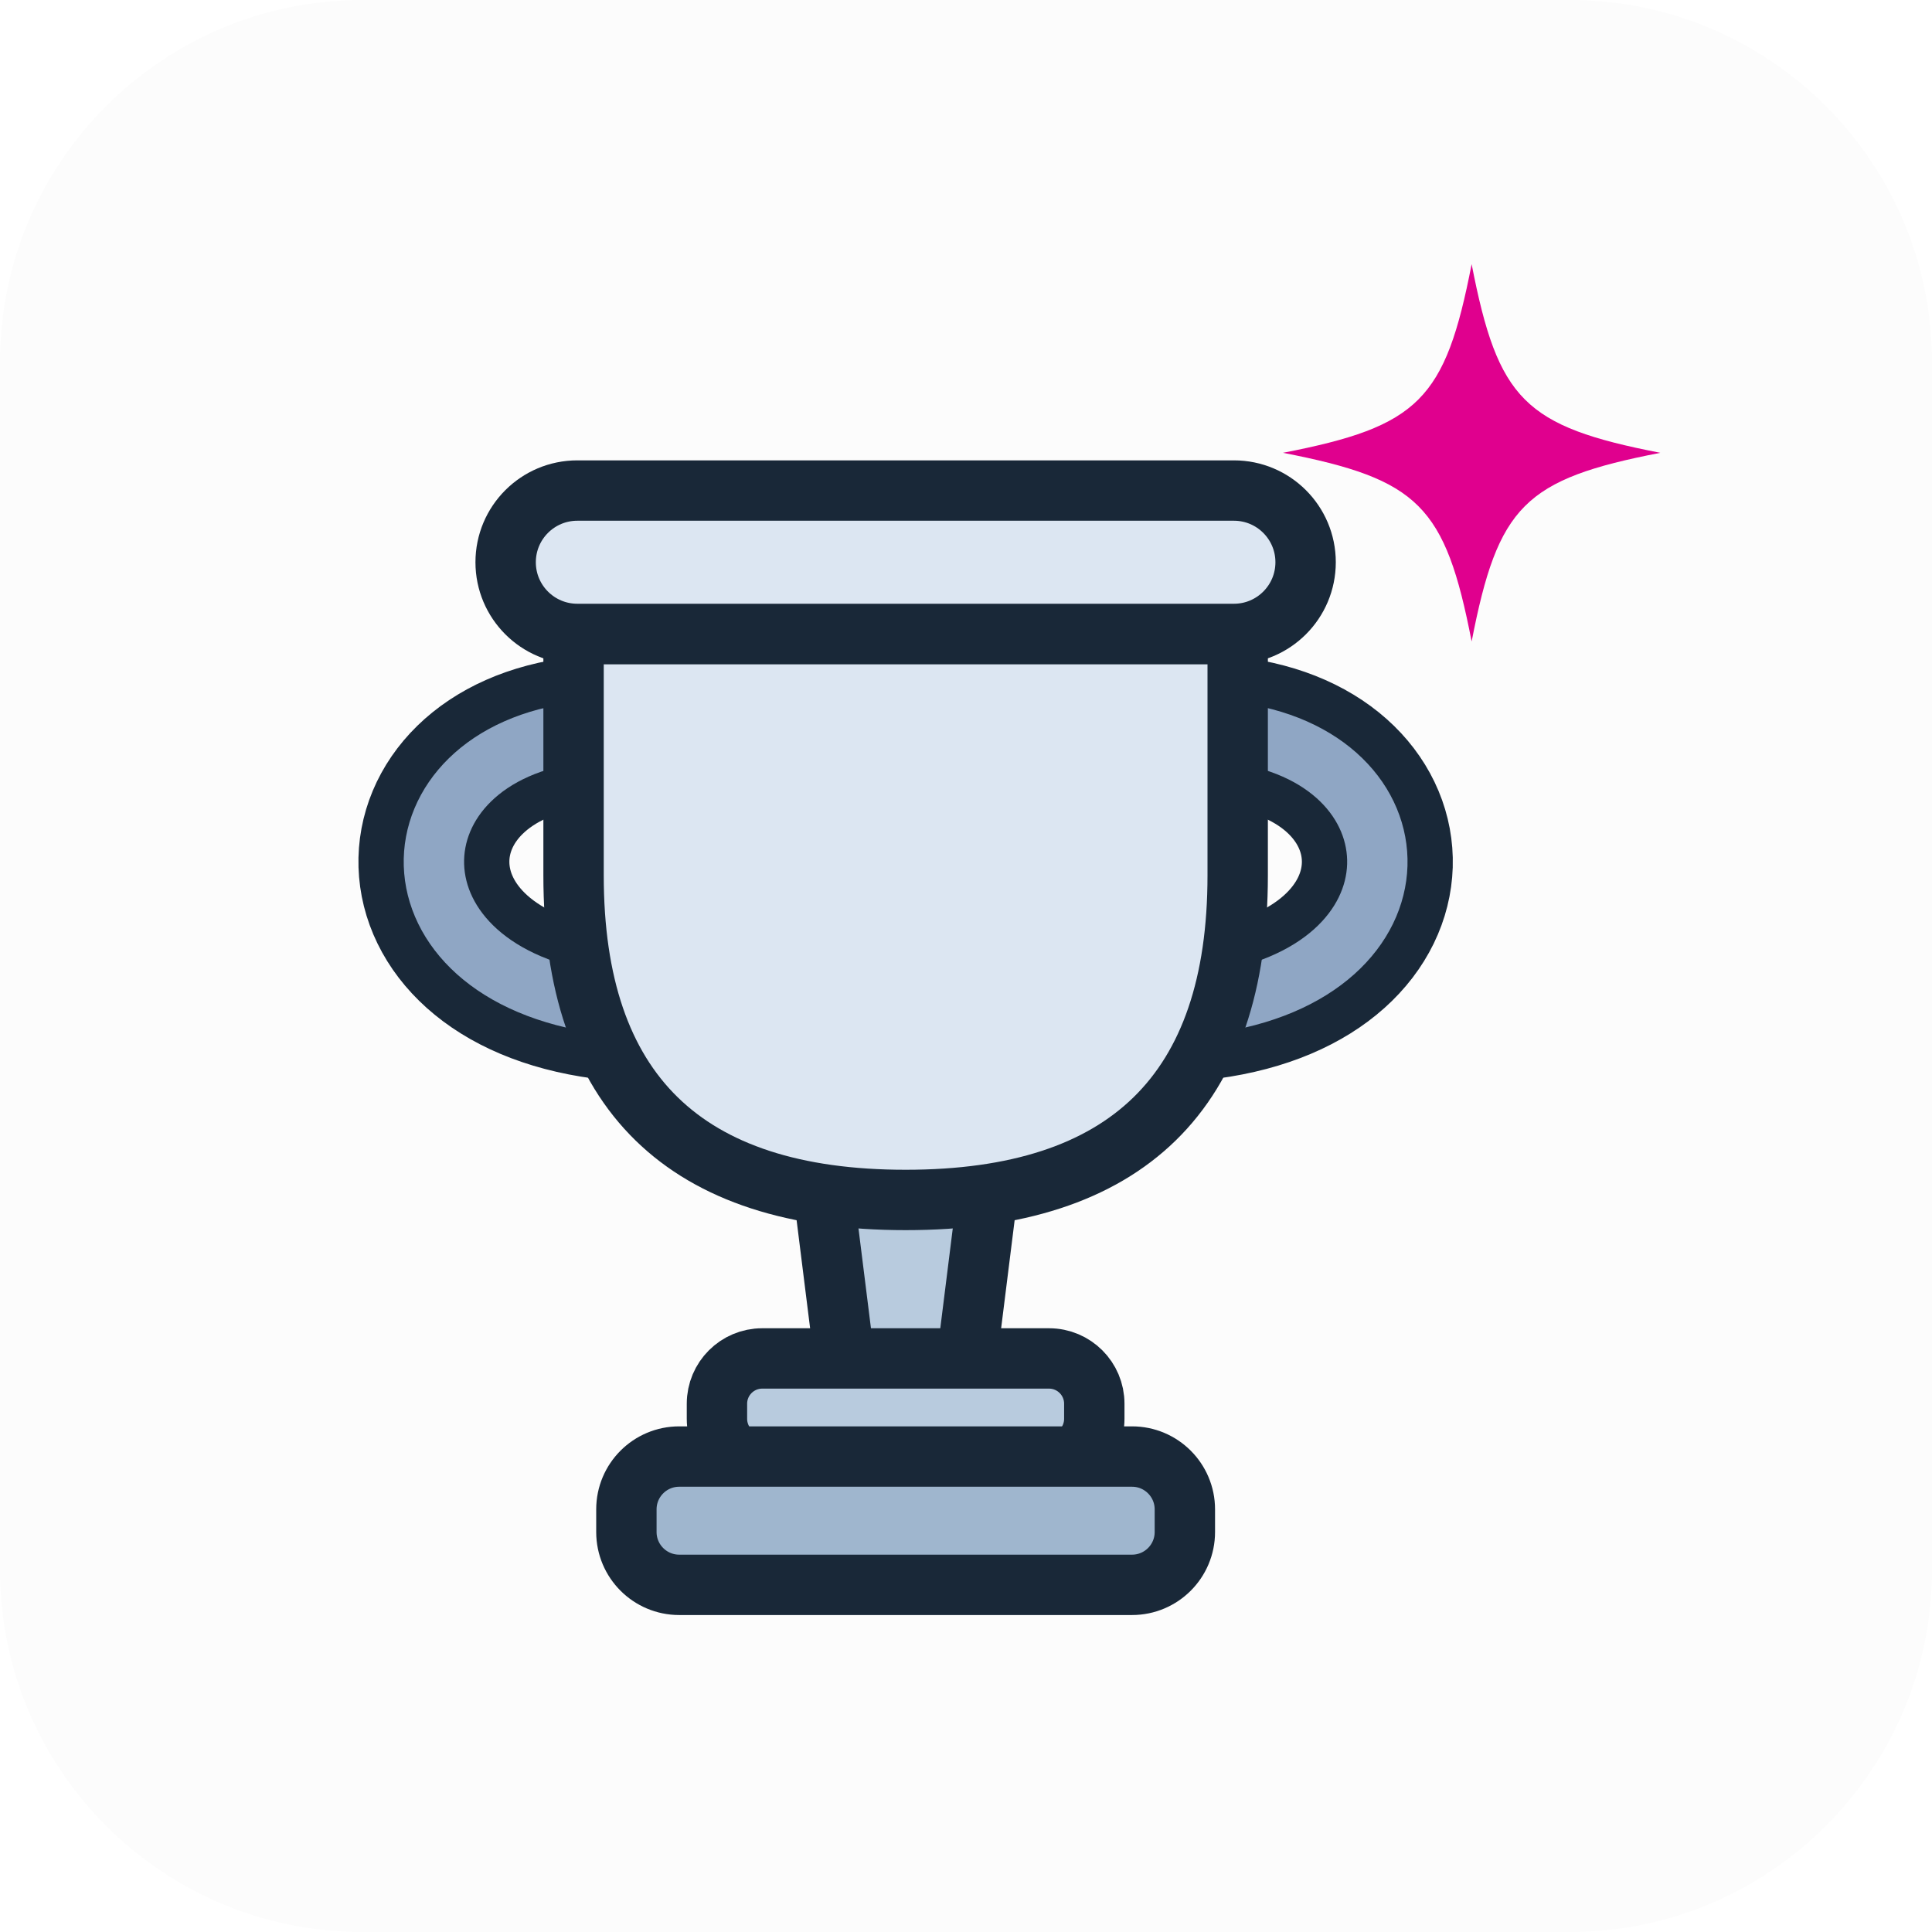
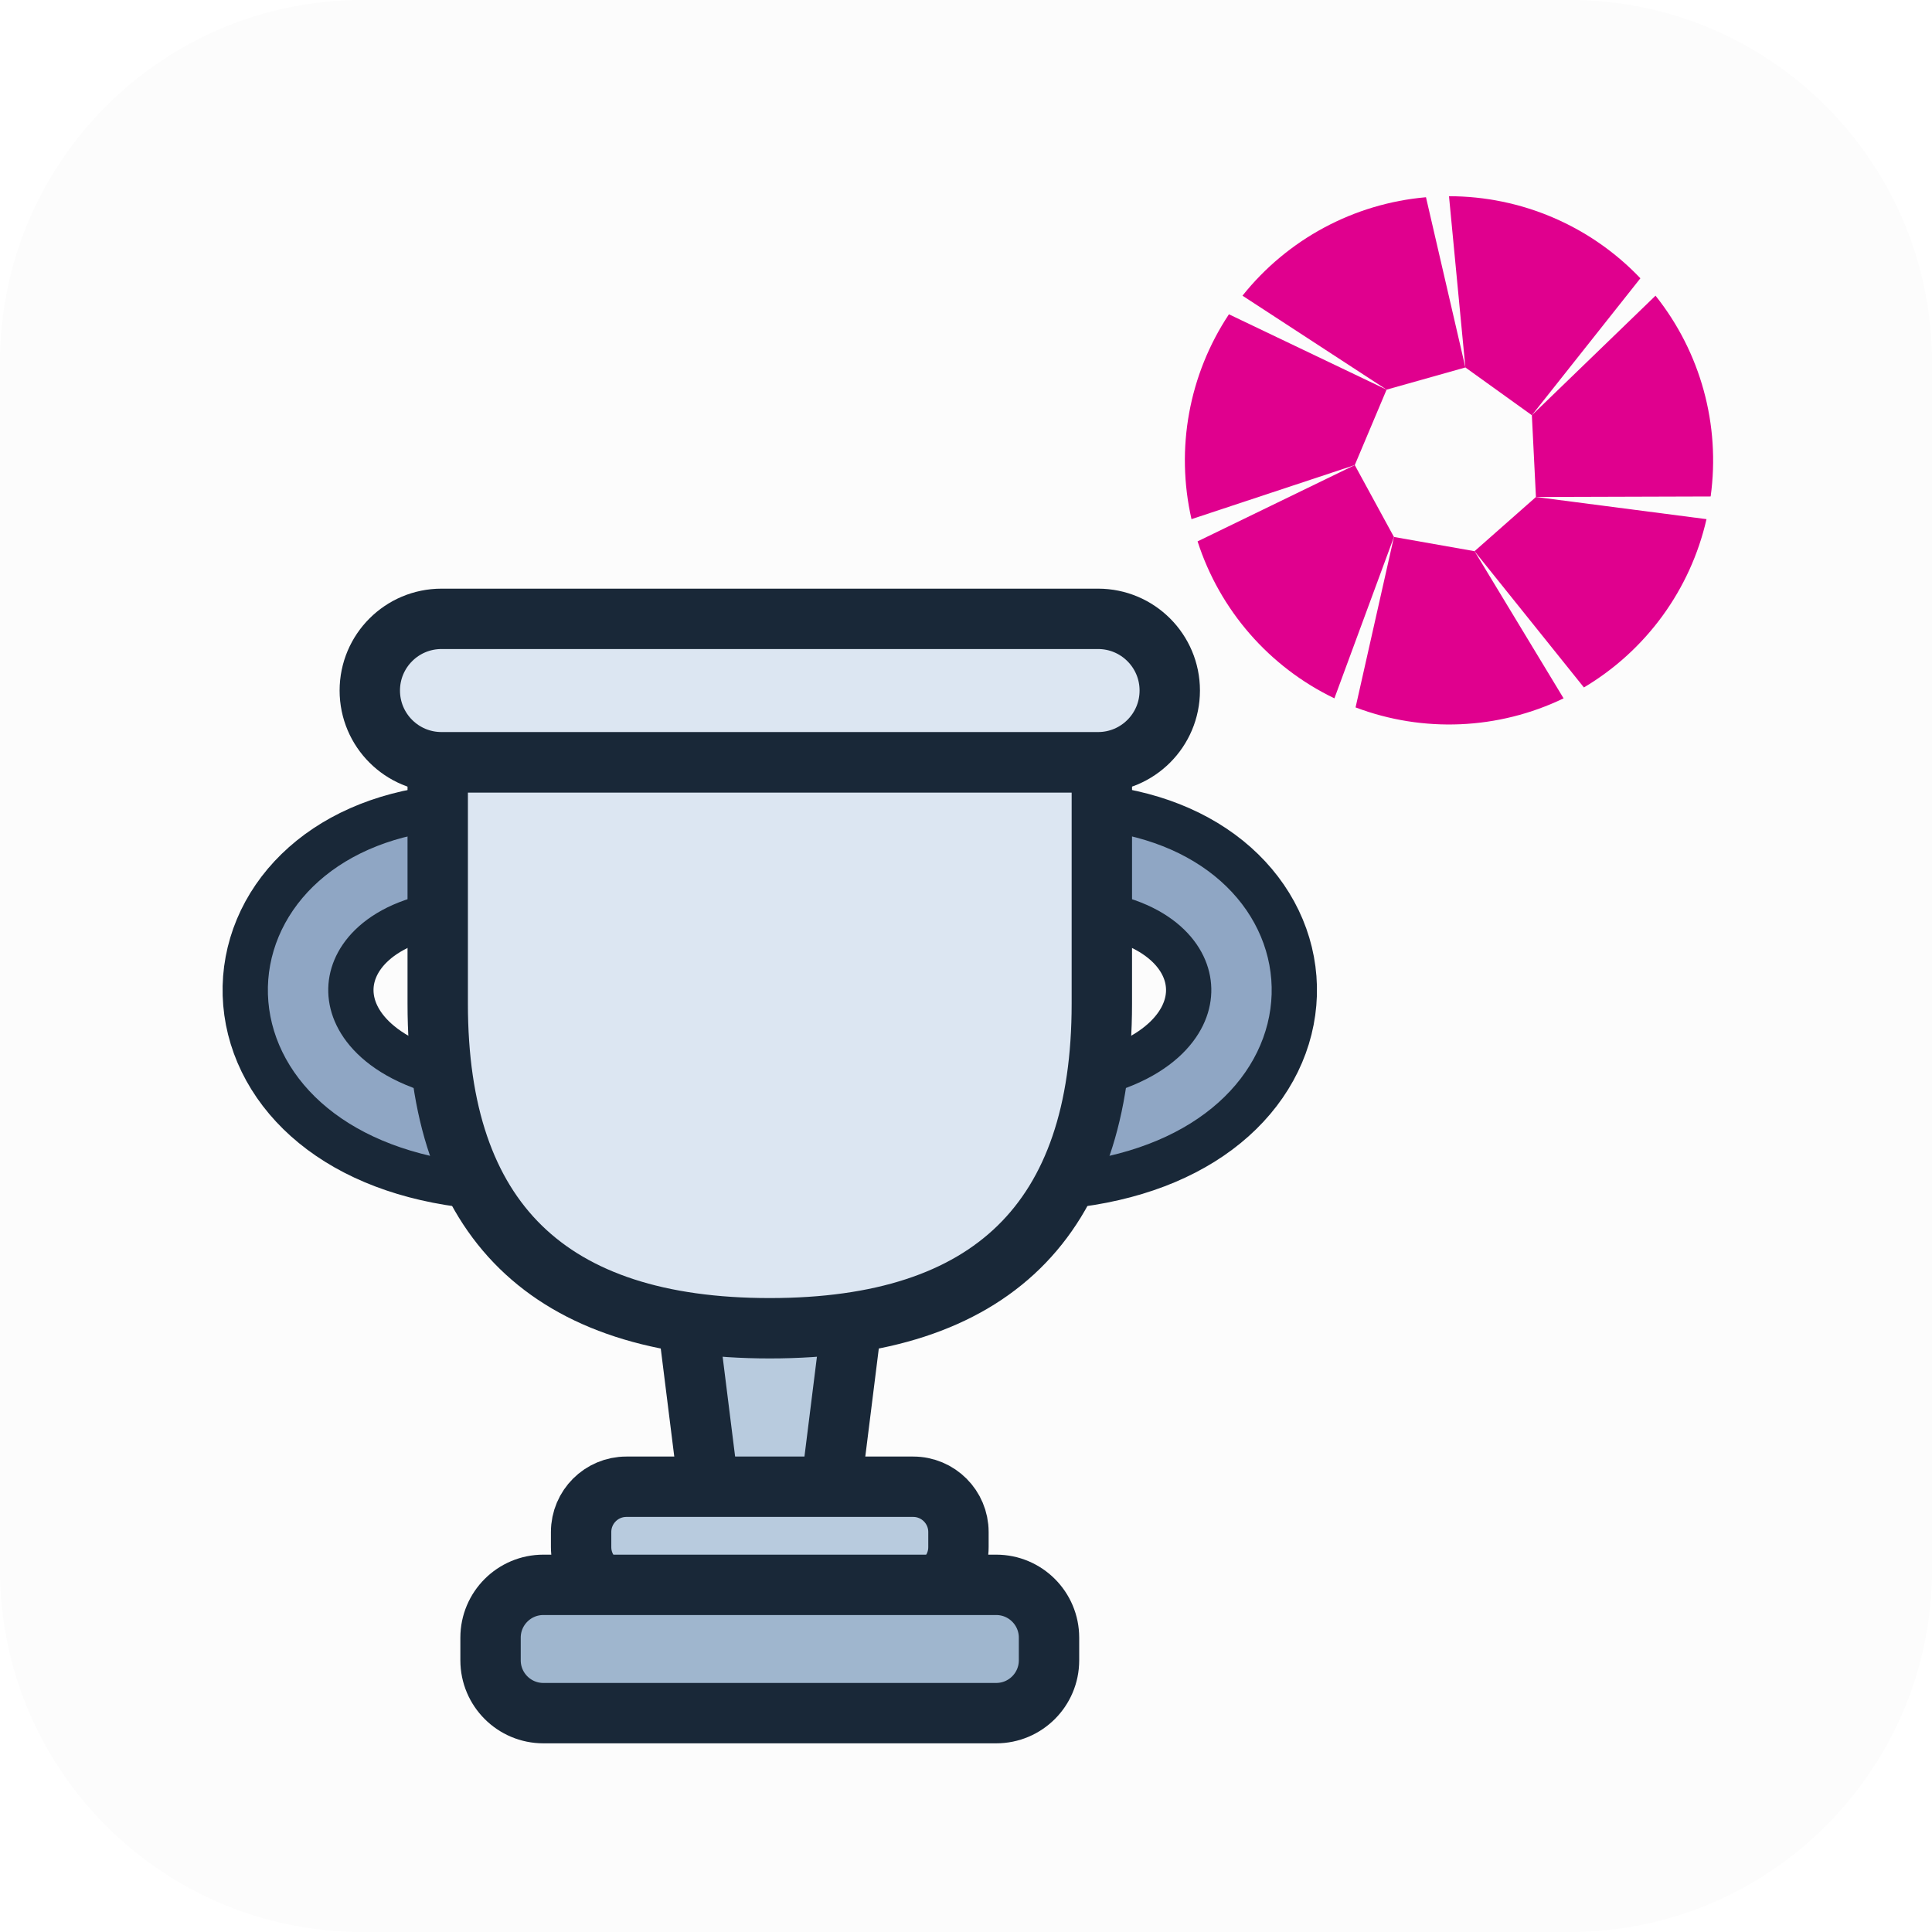
<svg xmlns="http://www.w3.org/2000/svg" viewBox="0 0 512 512">
  <rect width="512" height="512" rx="96" fill="#FCFCFC" />
-   <g transform="translate(-16 18)">
-     <g fill="none" stroke-linecap="round">
-       <path d="M170 176 C 118 182 116 240 176 248" stroke="#192838" stroke-width="40" />
-       <path d="M342 176 C 394 182 396 240 336 248" stroke="#192838" stroke-width="40" />
-       <path d="M170 176 C 118 182 116 240 176 248" stroke="#8FA6C4" stroke-width="16" />
-       <path d="M342 176 C 394 182 396 240 336 248" stroke="#8FA6C4" stroke-width="16" />
+   <g transform="translate(-24 26)">
+     <g transform="translate(-28 26)">
+       <g fill="none" stroke-linecap="round">
+         <path d="M170 176 C 118 182 116 240 176 248" stroke="#192838" stroke-width="40" />
+         <path d="M342 176 C 394 182 396 240 336 248" stroke="#192838" stroke-width="40" />
+         <path d="M170 176 C 118 182 116 240 176 248" stroke="#8FA6C4" stroke-width="16" />
+         <path d="M342 176 C 394 182 396 240 336 248" stroke="#8FA6C4" stroke-width="16" />
+       </g>
+       <path d="M234 296h44l-6 48h-32z" fill="#B8CBDE" stroke="#192838" stroke-width="16" stroke-linejoin="round" />
+       <rect x="206" y="342" width="100" height="28" rx="12" fill="#B8CBDE" stroke="#192838" stroke-width="16" />
+       <rect x="182" y="368" width="148" height="34" rx="14" fill="#9FB6CE" stroke="#192838" stroke-width="16" />
+       <path d="M168 150h176v64q0 86-88 86t-88-86z" fill="#DCE6F2" stroke="#192838" stroke-width="16" stroke-linejoin="round" />
+       <rect x="150" y="112" width="212" height="38" rx="19" fill="#DCE6F2" stroke="#192838" stroke-width="16" />
    </g>
-     <path d="M234 296h44l-6 48h-32z" fill="#B8CBDE" stroke="#192838" stroke-width="16" stroke-linejoin="round" />
-     <rect x="206" y="342" width="100" height="28" rx="12" fill="#B8CBDE" stroke="#192838" stroke-width="16" />
-     <rect x="182" y="368" width="148" height="34" rx="14" fill="#9FB6CE" stroke="#192838" stroke-width="16" />
-     <path d="M168 150h176v64q0 86-88 86t-88-86z" fill="#DCE6F2" stroke="#192838" stroke-width="16" stroke-linejoin="round" />
-     <rect x="150" y="112" width="212" height="38" rx="19" fill="#DCE6F2" stroke="#192838" stroke-width="16" />
-     <path d="M406 52c7 36 14 43 50 50-36 7-43 14-50 50-7-36-14-43-50-50 36-7 43-14 50-50z" fill="#E0008E" />
+     <g fill="#E0008E">
+       <path d="M408 26 A 70 70 0 0 1 458.72 47.75 L 429.96 84.04 L 412.34 71.38 Z" />
+       <path d="M462.73 52.36 A 70 70 0 0 1 477.34 105.57 L 431.04 105.71 L 429.96 84.04 Z" />
+       <path d="M476.24 111.58 A 70 70 0 0 1 443.75 156.18 L 414.77 120.07 L 431.04 105.71 Z" />
+       <path d="M438.37 159.07 A 70 70 0 0 1 383.24 161.47 L 393.41 116.3 L 414.77 120.07 Z" />
+       <path d="M377.63 159.07 A 70 70 0 0 1 341.37 117.47 L 383.03 97.25 L 393.41 116.3 Z" />
+       <path d="M339.76 111.58 A 70 70 0 0 1 349.68 57.29 L 391.46 77.26 L 383.03 97.25 Z" />
+       <path d="M353.27 52.36 A 70 70 0 0 1 401.9 26.27 L 412.34 71.38 L 391.46 77.26 Z" />
+     </g>
  </g>
</svg>
